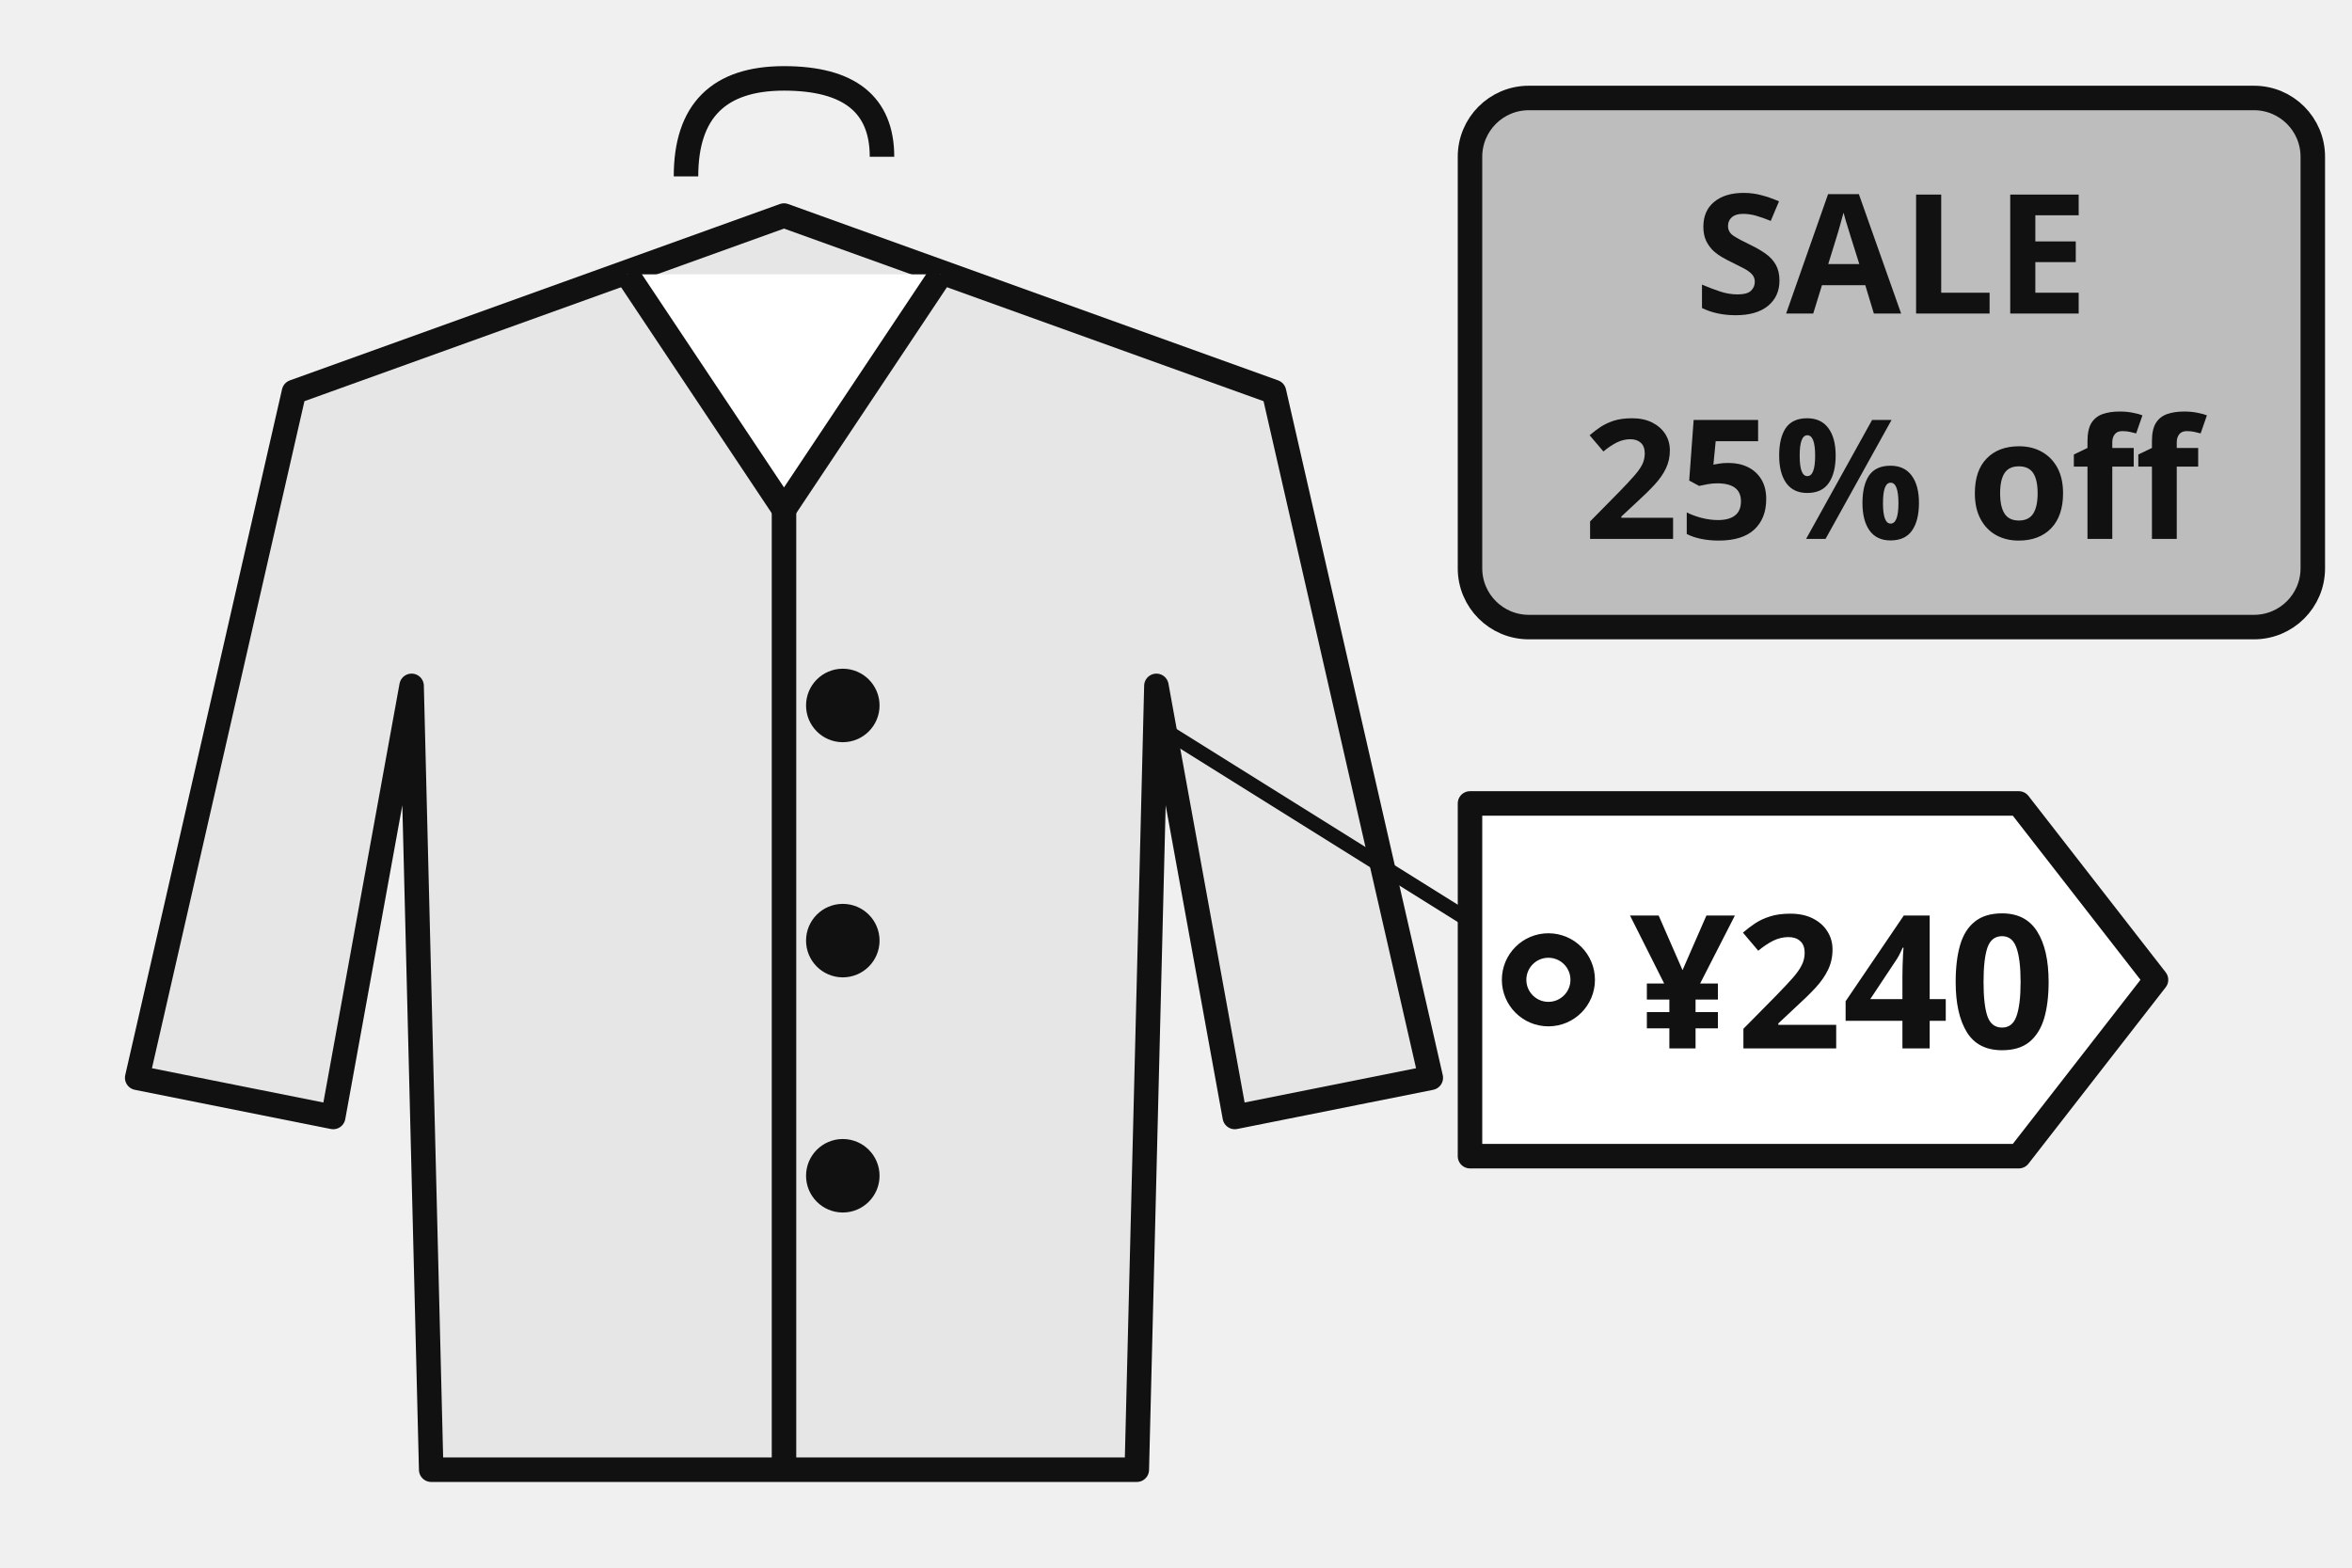
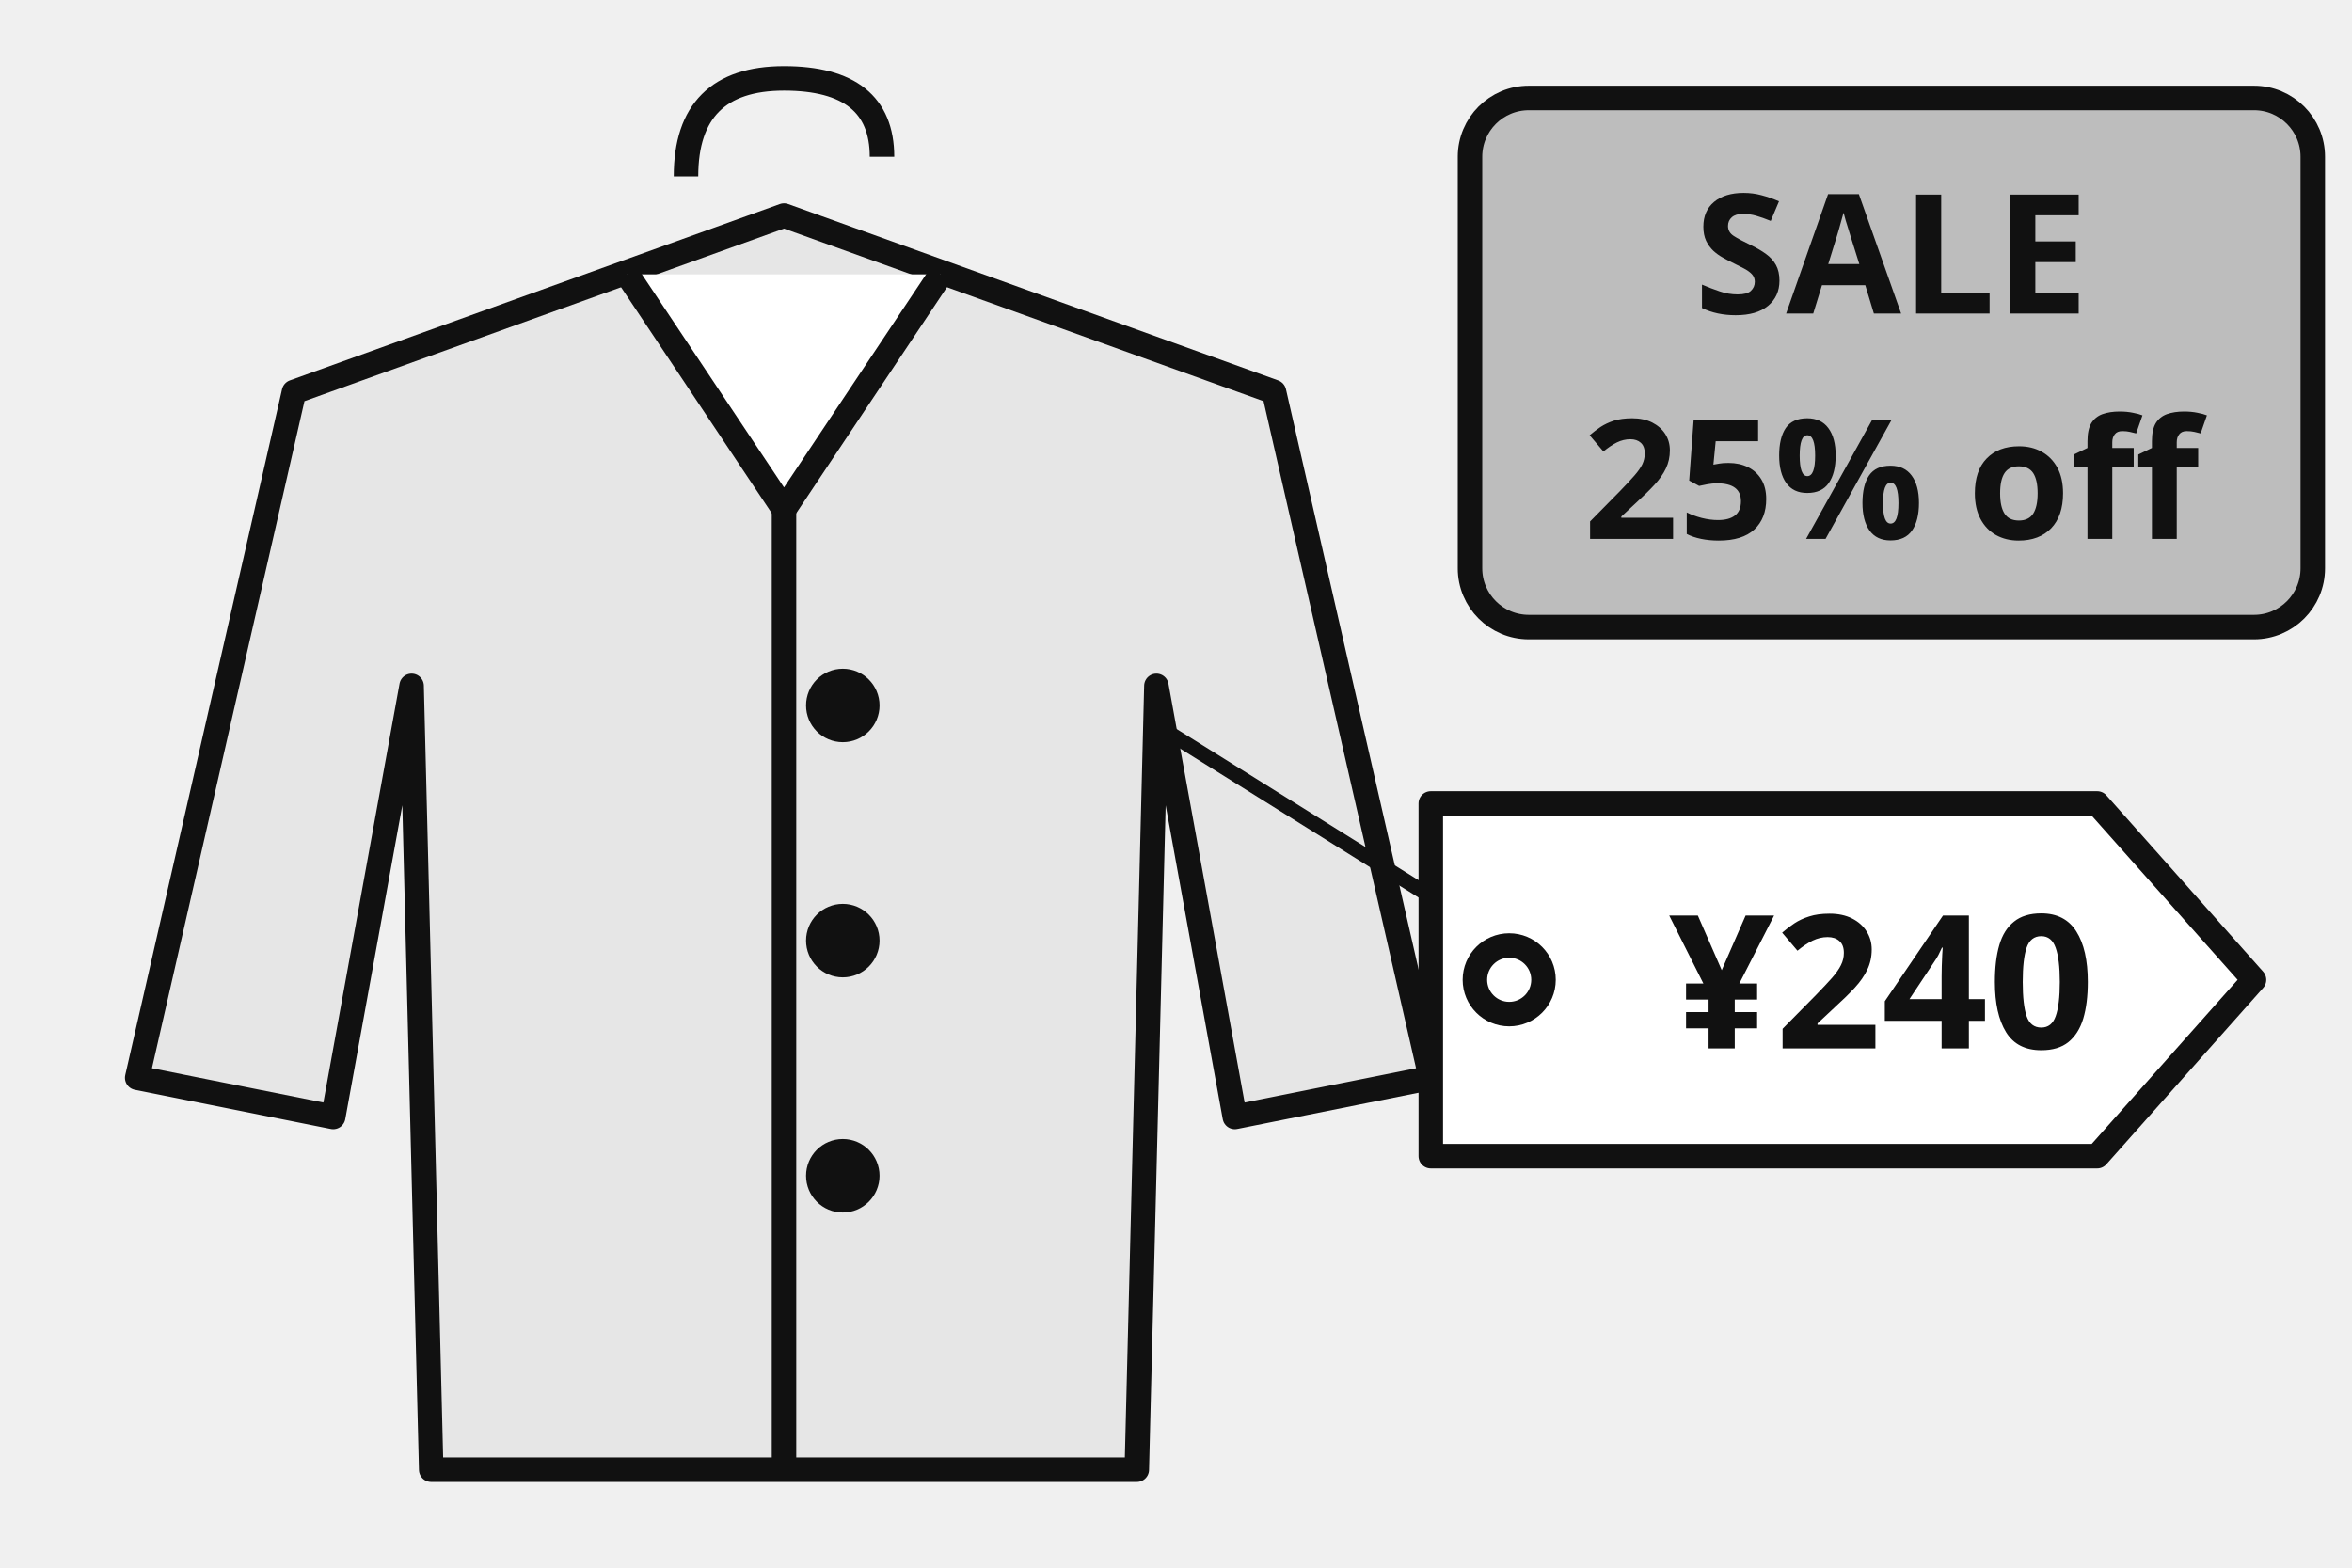
<svg xmlns="http://www.w3.org/2000/svg" viewBox="0 0 240 160" width="240" height="160">
  <g stroke="#111" stroke-width="2.5" stroke-linejoin="round">
    <path d="M 70 18 Q 70 8 80 8 Q 90 8 90 16" fill="none" />
    <path d="M 80 22 L 30 40 L 14 110 L 34 114 L 42 70 L 44 150 L 116 150 L 118 70 L 126 114 L 146 110 L 130 40 L 80 22 Z" fill="#e6e6e6" />
    <path d="M 64 28 L 80 52 L 96 28" fill="#fff" />
    <line x1="80" y1="52" x2="80" y2="150" />
    <circle cx="86" cy="72" r="2.5" fill="#111" />
    <circle cx="86" cy="96" r="2.5" fill="#111" />
    <circle cx="86" cy="120" r="2.5" fill="#111" />
    <path d="M 118 74 L 150 94" fill="none" stroke-width="1.5" />
-     <path d="M 150 82 L 206 82 L 220 100 L 206 118 L 150 118 Z" fill="#fff" />
-     <circle cx="158" cy="100" r="3.5" fill="#fff" />
+     <path d="M 146 82 L 214 82 L 230 100 L 214 118 L 146 118 Z" fill="#fff" />
+     <circle cx="154" cy="100" r="3.5" fill="#fff" />
  </g>
-   <text x="188" y="107" font-family="Atkinson Hyperlegible, Noto Sans, sans-serif" font-size="19" text-anchor="middle" font-weight="700" fill="#111">¥240</text>
+   <text x="192" y="107" font-family="Atkinson Hyperlegible, Noto Sans, sans-serif" font-size="19" text-anchor="middle" font-weight="700" fill="#111">¥240</text>
  <rect x="150" y="10" width="86" height="54" rx="6" fill="#bdbdbd" stroke="#111" stroke-width="2.5" />
  <text x="193" y="32" font-family="Atkinson Hyperlegible, Noto Sans, sans-serif" font-size="17" text-anchor="middle" font-weight="700" fill="#111">SALE</text>
  <text x="193" y="55" font-family="Atkinson Hyperlegible, Noto Sans, sans-serif" font-size="17" text-anchor="middle" font-weight="700" fill="#111">25% off</text>
</svg>
